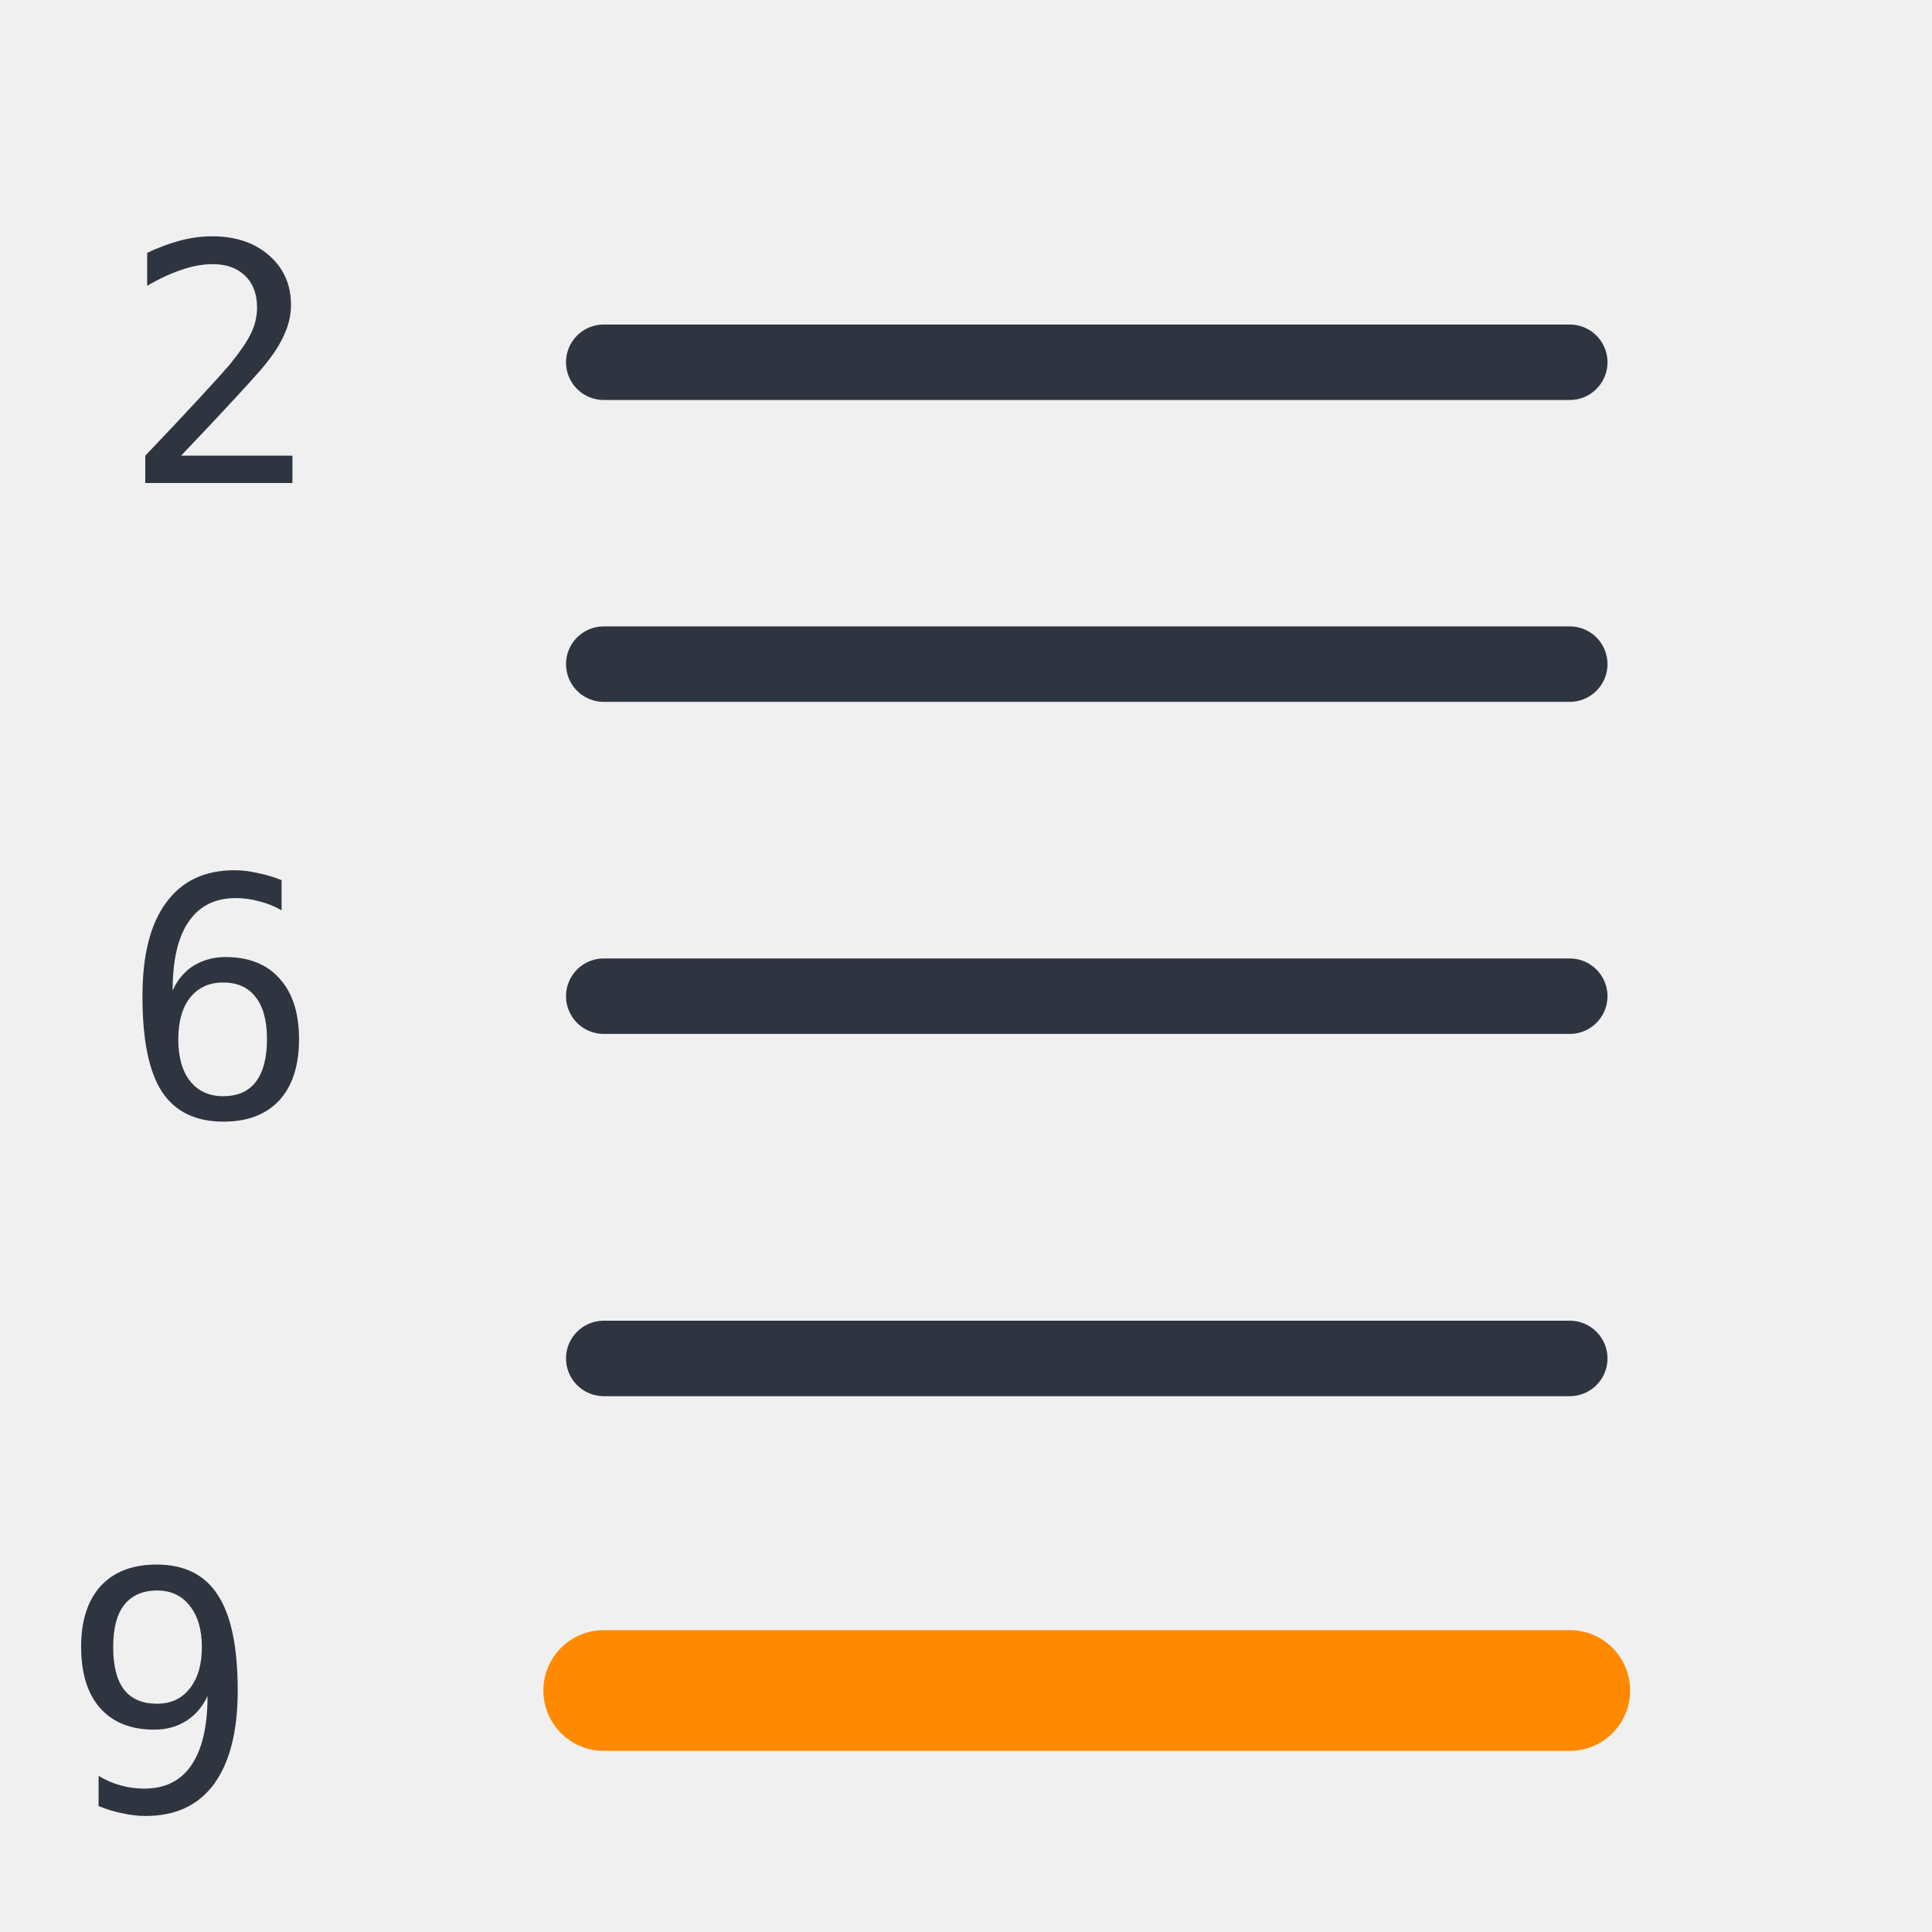
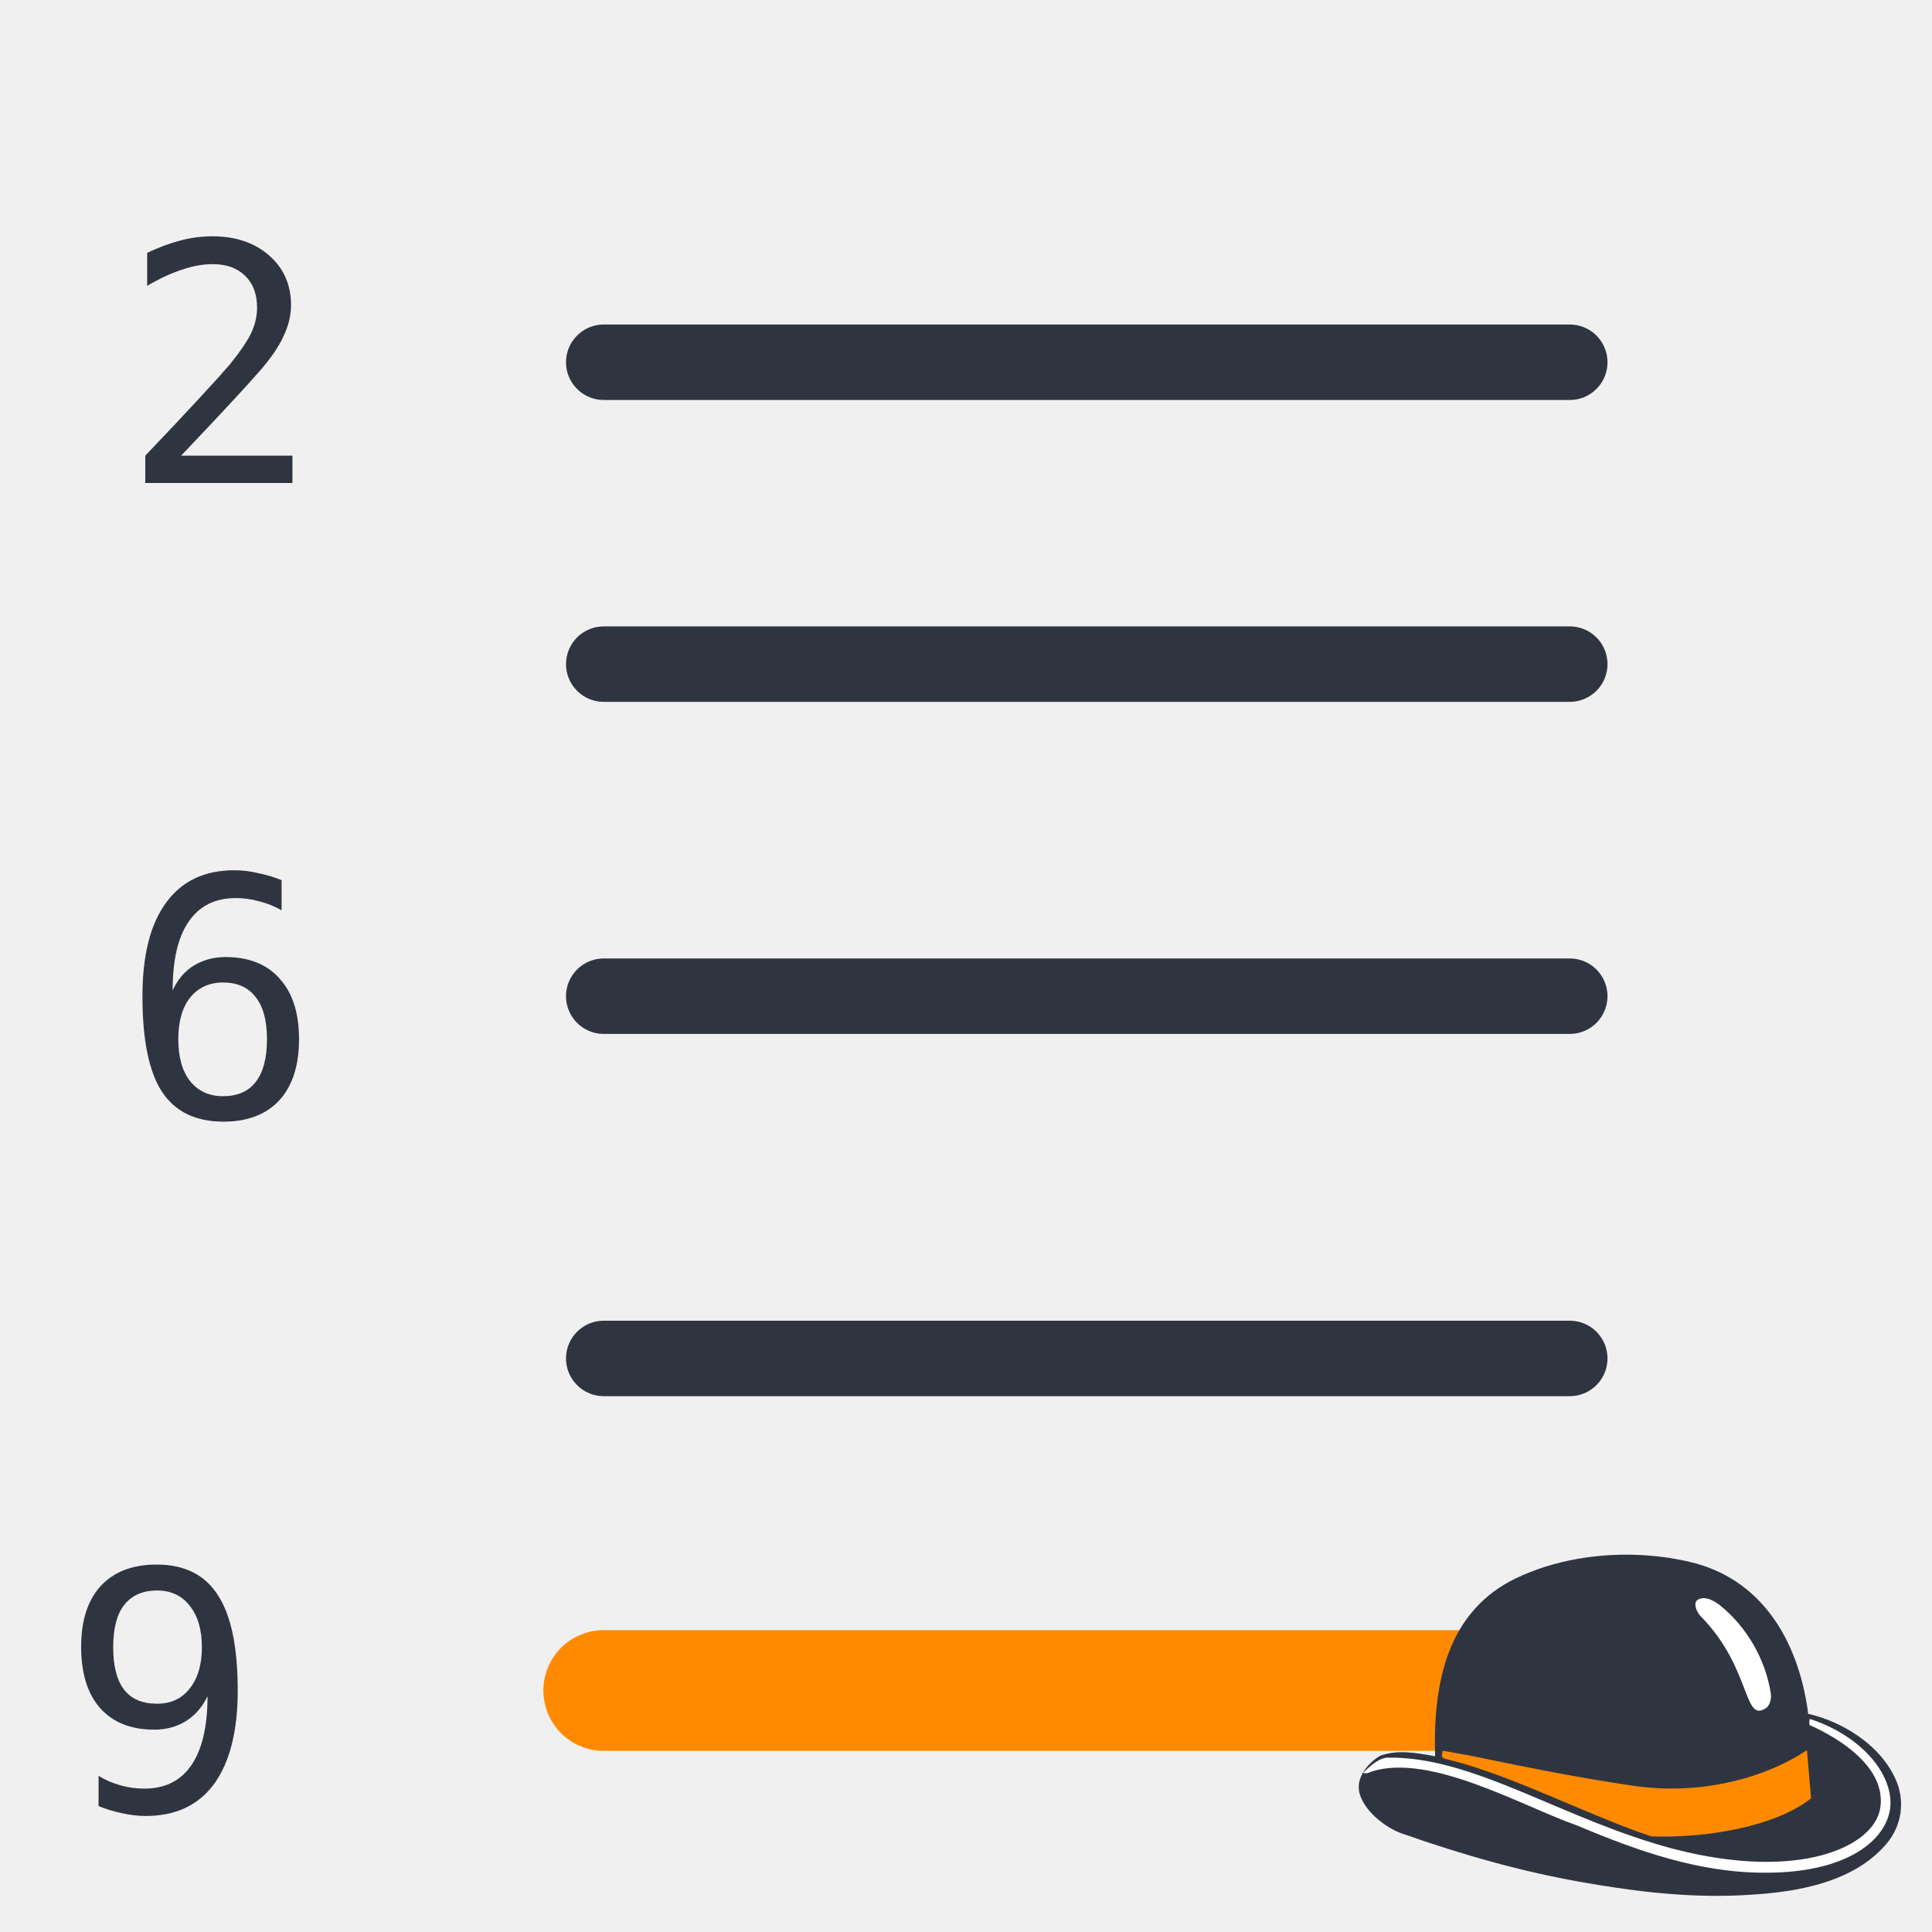
<svg xmlns="http://www.w3.org/2000/svg" viewBox="0 0 64 64">
  <g stroke="#2f3540" stroke-width="2.5" stroke-linecap="round">
    <line x1="20" y1="12" x2="52" y2="12" />
    <line x1="20" y1="22" x2="52" y2="22" />
    <line x1="20" y1="33" x2="52" y2="33" />
    <line x1="20" y1="45" x2="52" y2="45" />
  </g>
  <g stroke="#ff8a00" stroke-width="4" stroke-linecap="round">
    <line x1="20" y1="56" x2="52" y2="56" />
  </g>
  <g fill="#2f3540" font-family="monospace" font-size="11">
    <text x="4" y="16">2</text>
    <text x="4" y="37">6</text>
    <text x="2" y="60">9</text>
  </g>
+   <g class="chapeau-verdier" transform="translate(45,51.5) scale(0.263)">
+     <g transform="translate(-32.43429,-3.166729)">
+       <g transform="rotate(5.715664,59.99072,26.39995)">
+         <g transform="matrix(0.8089346,-0.1723346,0.1916699,0.8996939,-22.83128,-36.5791)">
+           <path fill="#ffffff" d="m 105.969,69.549 c 3.764,3.407 6.084,8.147 6.364,13.005 0.056,0.962 -0.481,1.811 -1.01,2.045 -0.621,0.275 -1.084,0.322 -1.457,0.149 -0.734,-0.341 -1.092,-1.57 -1.587,-3.272 -0.77,-2.644 -1.934,-6.641 -5.5,-10.699 -0.511,-0.582 -1.027,-1.927 -0.235,-2.327 1.332,-0.674 3.007,0.72 3.424,1.098 z" />
+           <path fill="#ffffff" transform="matrix(1.201735,0.1194947,-0.1329016,1.080506,13.48877,50.02759)" d="m 99.589,34.084 c 0.227,4.868 -4.486,9.267 -15.793,9.218 -8.273,0.025 -16.109,-2.753 -23.625,-5.93 -7.065,-2.484 -18.435,-9.126 -25.868,-6.832 -0.429,0.192 -0.876,0.28 -1.292,0.127 1.085,-1.043 1.974,-1.887 3.022,-1.989 11.002,-0.192 22.282,7.867 36.378,11.579 15.775,4.061 24.924,-0.319 25.727,-5.143 1.083,-6.51 -8.904,-10.393 -8.922,-10.444 -0.081,-0.222 -0.043,-0.662 0.035,-0.858 0,0 9.598,2.457 10.339,10.272 0.742,7.815 -5e-6,0 -6e-6,0 z" />
+           <path fill="#ff8a00" d="m 96.369,100.572 c -0.355,-0.024 -1.538,-0.128 -2.63,-0.233 l -1.984,-0.19 -2.119,-0.955 C 88.47,98.669 83.625,96.567 79.211,94.336 74.797,92.105 70.346,90.018 69.315,89.544 c -2.322,-1.068 -5.568,-2.273 -7.063,-2.777 -1.401,-0.473 -1.01,-0.741 -0.904,-1.171 0.048,-0.192 0.162,-0.327 0.277,-0.327 0.247,-6.64e-4 4.28,0.928 8.5,2.173 9.478,2.797 18.14,5.084 21.949,5.796 2.689,0.502 4.926,0.693 8.072,0.687 3.097,-0.006 4.688,-0.135 7.466,-0.608 3.038,-0.517 6.548,-1.534 8.585,-2.486 0.426,-0.199 0.813,-0.362 0.861,-0.362 0.087,-2.35e-4 0.043,2.526 -0.093,5.286 l -0.073,1.49 -0.965,0.46 c -2.68,1.277 -5.826,2.189 -10.033,2.679 -1.554,0.181 -8.007,0.29 -9.525,0.19 z" />
+           <path fill="#2f3540" d="m 95.38,61.717 c -6.85,-1.09 -13.954,-0.693 -19.945,1.21 -4.992,1.586 -8.796,4.612 -11.306,8.995 C 62.056,75.544 60.796,80.122 60.278,85.917 57.222,85.078 54.677,84.481 52.158,84.982 c -0.787,0.155 -4.621,2.109 -3.888,5.108 0.634,2.597 3.643,4.948 5.576,5.787 9.414,4.088 18.032,7.14 26.348,9.331 6.879,1.812 15.121,3.732 24.093,4.238 1.534,0.086 3.147,0.148 4.793,0.148 6.423,0 13.35,-0.94 18.107,-5.02 2.589,-2.221 3.514,-5.515 2.411,-8.595 -0.836,-2.335 -2.546,-4.567 -4.945,-6.456 -2.083,-1.639 -4.636,-2.975 -7.192,-3.765 -0.105,-5.343 -1.455,-10.159 -3.905,-13.929 -2.652,-4.081 -6.508,-6.949 -11.46,-8.527 -2.176,-0.693 -4.432,-1.222 -6.715,-1.586 z m 10.557,7.959 c 3.67,3.322 5.932,7.943 6.205,12.68 0.054,0.938 -0.469,1.766 -0.985,1.994 -0.606,0.268 -1.057,0.314 -1.42,0.145 -0.715,-0.333 -1.064,-1.531 -1.547,-3.19 -0.751,-2.578 -1.885,-6.475 -5.362,-10.431 -0.498,-0.567 -1.001,-1.879 -0.229,-2.269 1.299,-0.657 2.932,0.702 3.338,1.071 z m 11.69,16.801 c 6.49,2.639 11.02,7.572 10.838,12.177 -0.186,4.698 -6.623,9.477 -20.205,8.073 -9.945,-0.961 -18.993,-4.9 -27.603,-9.23 -8.16,-3.528 -20.941,-12.064 -30.178,-10.473 -0.541,0.156 -0.898,0.272 -1.378,0.056 1.443,-0.997 2.612,-1.714 3.885,-1.699 13.247,1.107 25.491,11.076 41.937,16.77 18.418,6.273 30.24,2.685 31.846,-2.432 2.167,-6.904 -9.262,-12.352 -9.277,-12.408 -0.068,-0.249 0.015,-0.632 0.135,-0.834 z m -0.964,4.196 -0.183,6.632 c -6.03,3.381 -16.791,3.826 -24.799,2.767 -3.913,-1.617 -8.15,-3.748 -12.248,-5.808 -5.784,-2.908 -11.764,-5.914 -17.18,-7.681 -0.049,-0.016 -0.101,-0.032 -0.152,-0.048 -0.37,-0.116 -0.751,-0.235 -0.772,-0.492 -0.016,-0.198 0.093,-0.661 0.216,-0.743 0.017,-0.012 0.029,-0.01 0.043,-0.004 l 3.91,1.036 c 5.87,1.691 14.995,4.431 24.75,6.694 11.108,2.466 21.04,0.227 26.414,-2.353 z" />
+         </g>
+       </g>
+     </g>
+   </g>
</svg>
